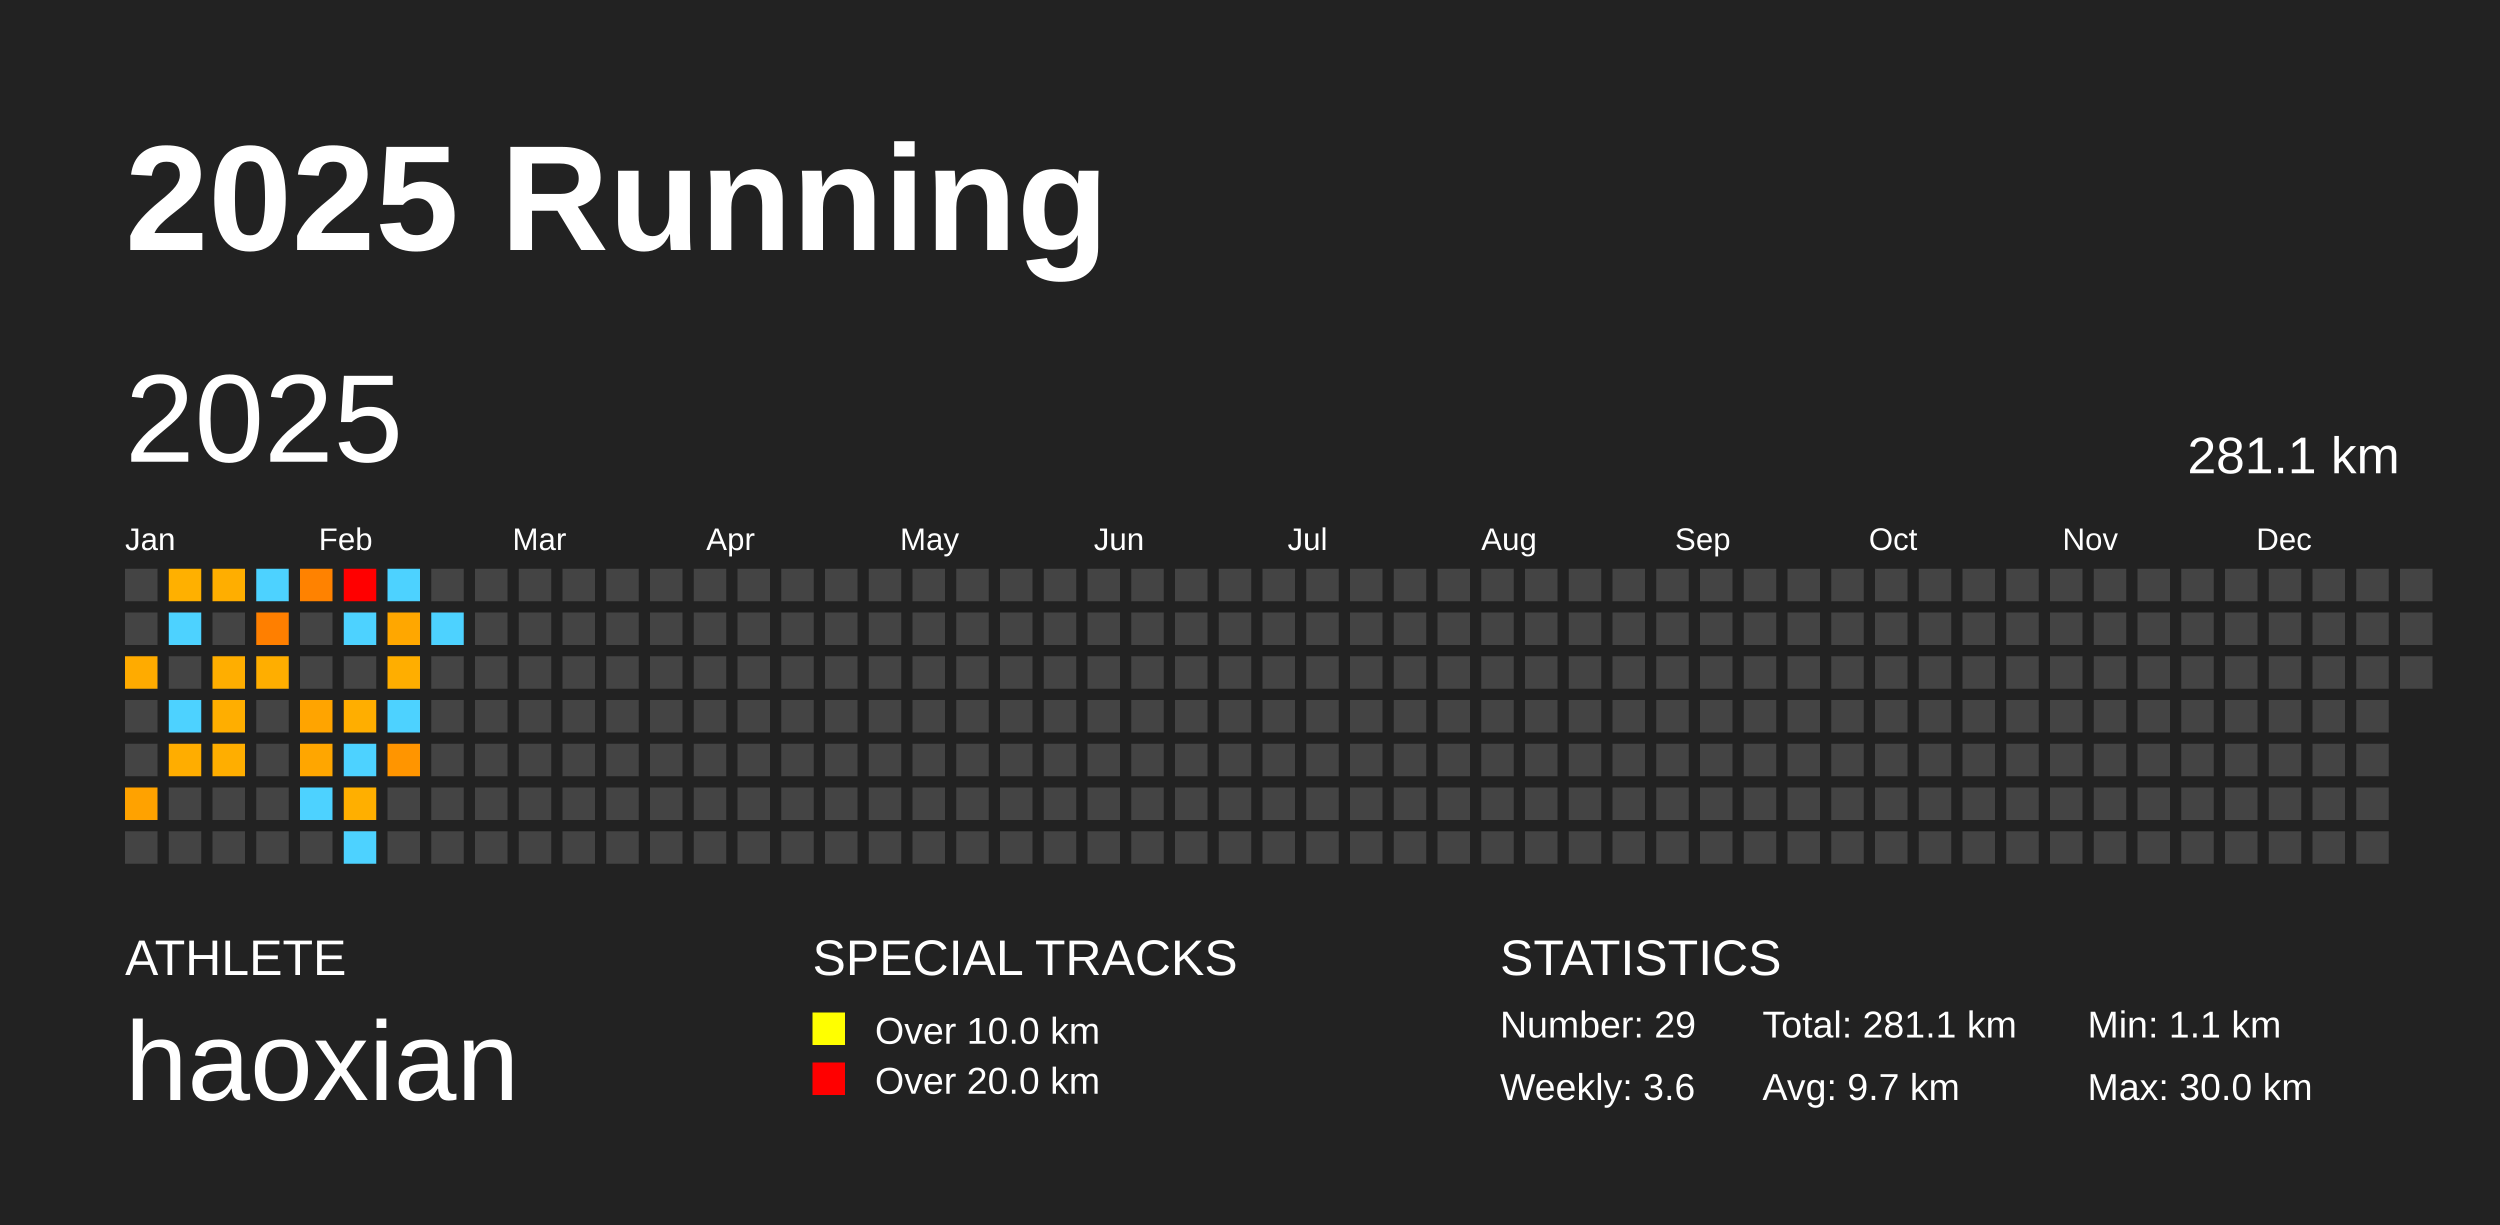
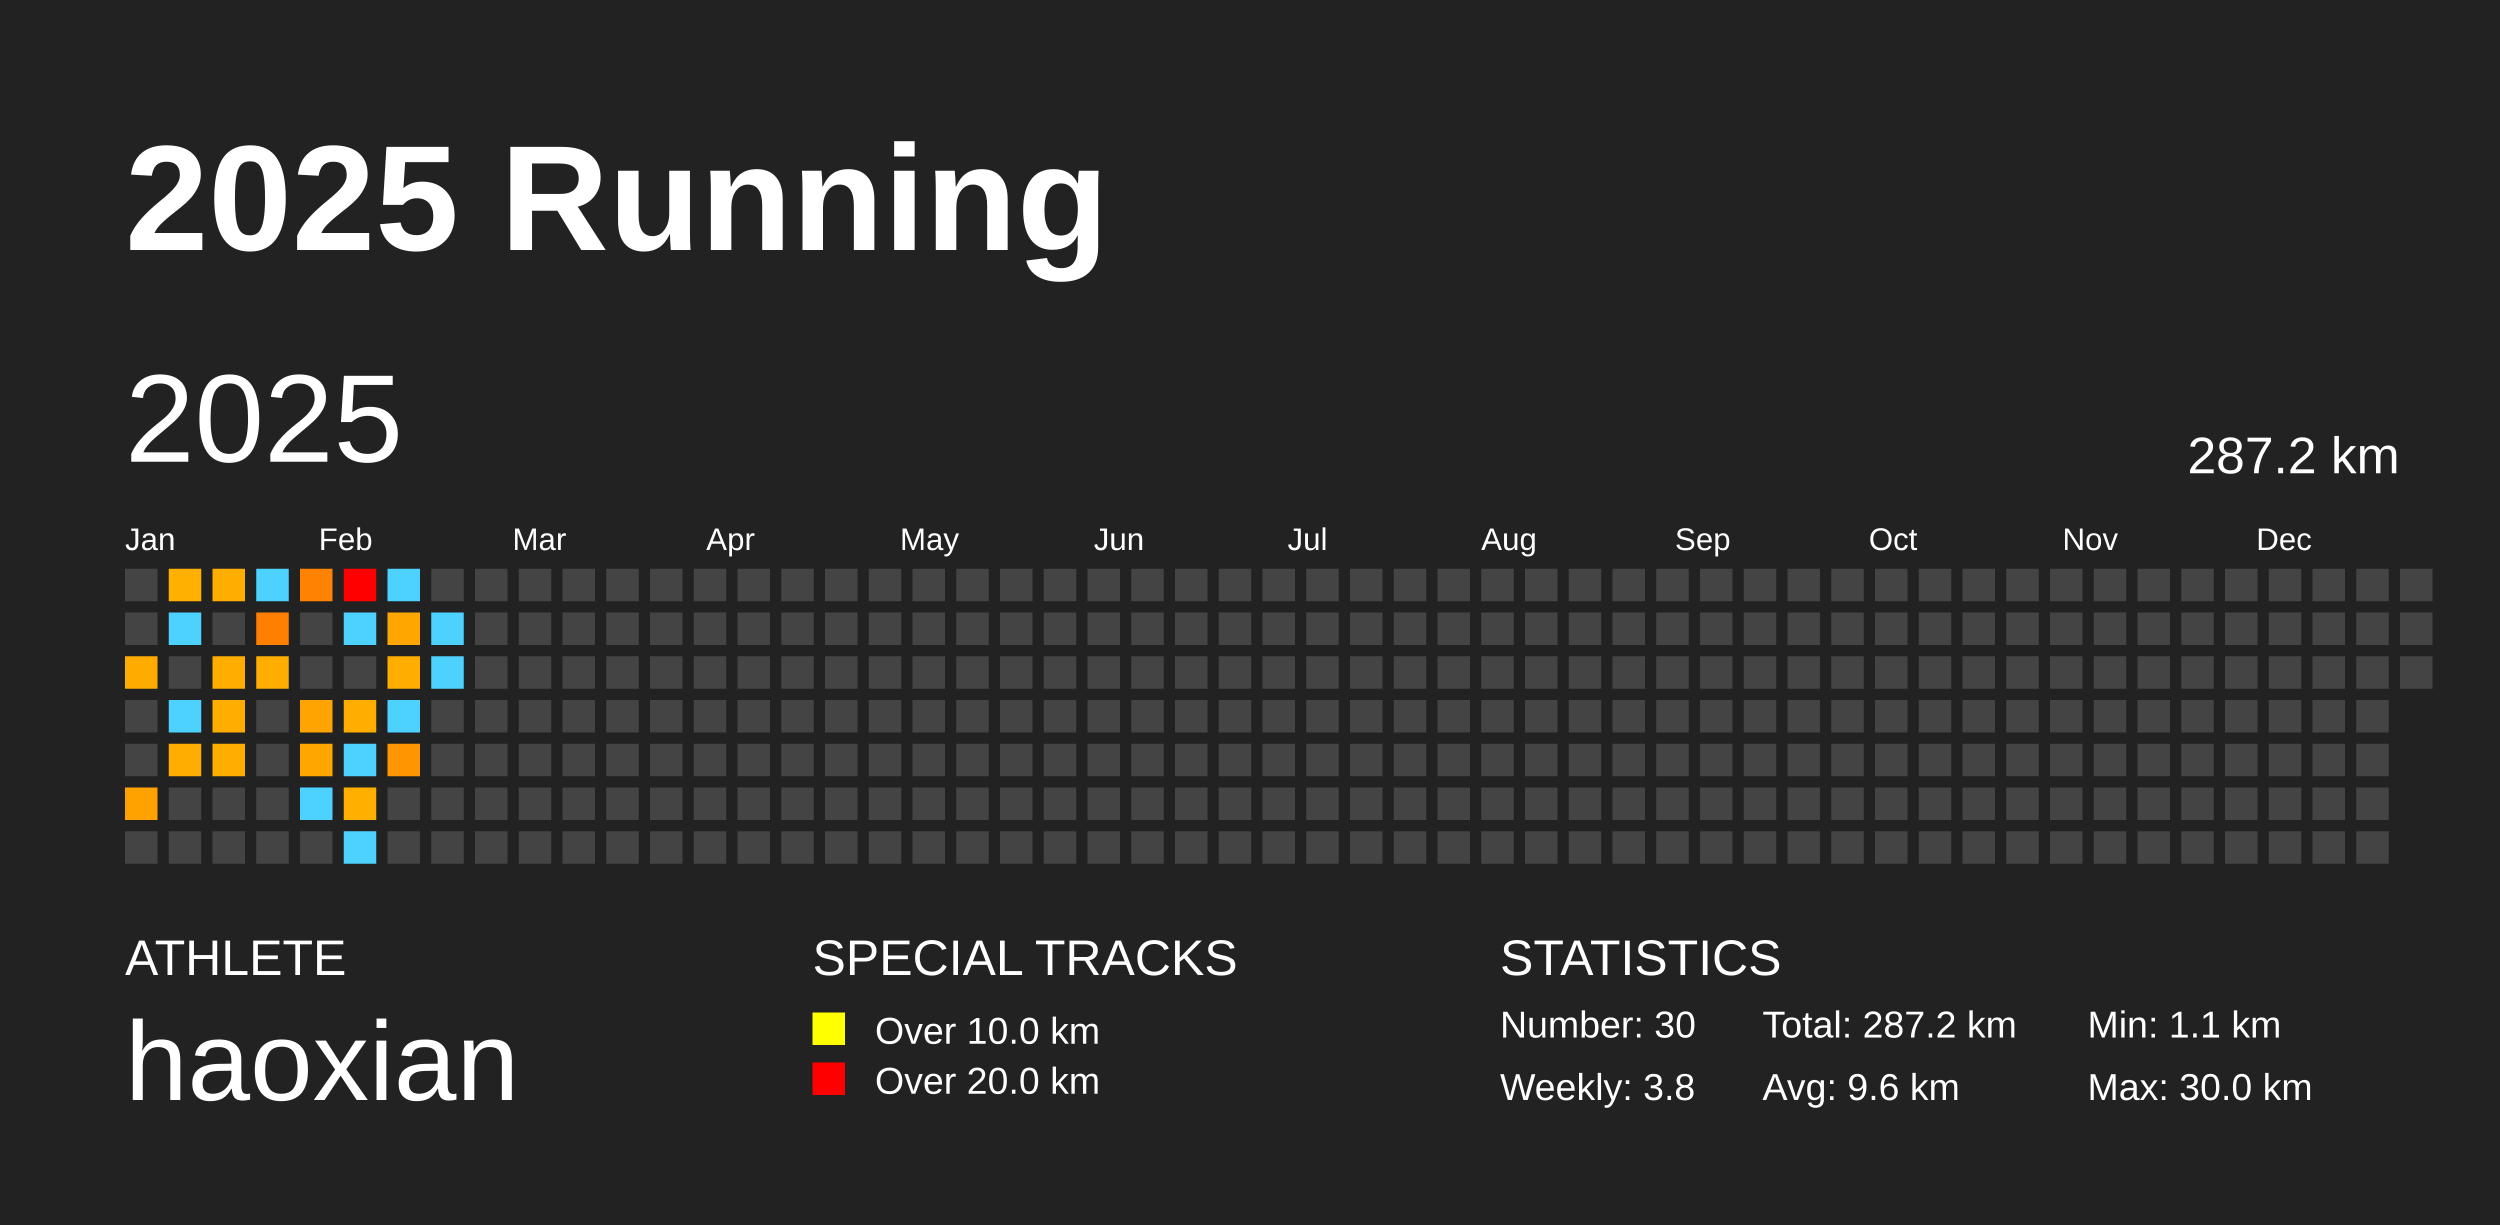
<svg xmlns="http://www.w3.org/2000/svg" baseProfile="full" height="98mm" version="1.1" viewBox="0,0,200,98" width="200mm">
  <defs />
  <rect fill="#222222" height="98" width="200" x="0" y="0" />
  <text fill="#FFFFFF" style="font-size:12px; font-family:Arial; font-weight:bold;" x="10" y="20">2025 Running</text>
  <text fill="#FFFFFF" style="font-size:4px; font-family:Arial" x="10" y="78">ATHLETE</text>
  <text fill="#FFFFFF" style="font-size:9px; font-family:Arial" x="10" y="88">haoxian</text>
  <text fill="#FFFFFF" style="font-size:4px; font-family:Arial" x="65" y="78">SPECIAL TRACKS</text>
  <rect fill="yellow" height="2.6" width="2.6" x="65" y="81" />
  <text fill="#FFFFFF" style="font-size:3px; font-family:Arial" x="70" y="83.5">Over 10.0 km</text>
  <rect fill="red" height="2.6" width="2.6" x="65" y="85" />
  <text fill="#FFFFFF" style="font-size:3px; font-family:Arial" x="70" y="87.5">Over 20.0 km</text>
  <text fill="#FFFFFF" style="font-size:4px; font-family:Arial" x="120" y="78">STATISTICS</text>
-   <text fill="#FFFFFF" style="font-size:3px; font-family:Arial" x="120" y="83">Number: 29</text>
-   <text fill="#FFFFFF" style="font-size:3px; font-family:Arial" x="120" y="88">Weekly: 3.6</text>
-   <text fill="#FFFFFF" style="font-size:3px; font-family:Arial" x="141" y="83">Total: 281.1 km</text>
-   <text fill="#FFFFFF" style="font-size:3px; font-family:Arial" x="141" y="88">Avg: 9.7 km</text>
+   <text fill="#FFFFFF" style="font-size:3px; font-family:Arial" x="120" y="83">Number: 30</text>
+   <text fill="#FFFFFF" style="font-size:3px; font-family:Arial" x="120" y="88">Weekly: 3.8</text>
+   <text fill="#FFFFFF" style="font-size:3px; font-family:Arial" x="141" y="83">Total: 287.2 km</text>
+   <text fill="#FFFFFF" style="font-size:3px; font-family:Arial" x="141" y="88">Avg: 9.6 km</text>
  <text fill="#FFFFFF" style="font-size:3px; font-family:Arial" x="167" y="83">Min: 1.1 km</text>
  <text fill="#FFFFFF" style="font-size:3px; font-family:Arial" x="167" y="88">Max: 30.0 km</text>
  <text dominant-baseline="hanging" fill="#FFFFFF" style="font-size:10.0px; font-family:Arial;" x="10" y="30">2025</text>
-   <text dominant-baseline="hanging" fill="#FFFFFF" style="font-size:4.125px; font-family:Arial;" x="175" y="35">281.1 km</text>
+   <text dominant-baseline="hanging" fill="#FFFFFF" style="font-size:4.125px; font-family:Arial;" x="175" y="35">287.2 km</text>
  <text fill="#FFFFFF" style="font-size:2.5px; font-family:Arial" x="10.0" y="44">Jan</text>
  <text fill="#FFFFFF" style="font-size:2.5px; font-family:Arial" x="25.5" y="44">Feb</text>
  <text fill="#FFFFFF" style="font-size:2.5px; font-family:Arial" x="41.0" y="44">Mar</text>
  <text fill="#FFFFFF" style="font-size:2.5px; font-family:Arial" x="56.5" y="44">Apr</text>
  <text fill="#FFFFFF" style="font-size:2.5px; font-family:Arial" x="72.0" y="44">May</text>
  <text fill="#FFFFFF" style="font-size:2.5px; font-family:Arial" x="87.5" y="44">Jun</text>
  <text fill="#FFFFFF" style="font-size:2.5px; font-family:Arial" x="103.0" y="44">Jul</text>
  <text fill="#FFFFFF" style="font-size:2.5px; font-family:Arial" x="118.5" y="44">Aug</text>
  <text fill="#FFFFFF" style="font-size:2.5px; font-family:Arial" x="134.0" y="44">Sep</text>
  <text fill="#FFFFFF" style="font-size:2.5px; font-family:Arial" x="149.5" y="44">Oct</text>
  <text fill="#FFFFFF" style="font-size:2.5px; font-family:Arial" x="165.0" y="44">Nov</text>
  <text fill="#FFFFFF" style="font-size:2.5px; font-family:Arial" x="180.5" y="44">Dec</text>
  <rect fill="#444444" height="2.6" width="2.6" x="10.0" y="45.5" />
  <rect fill="#444444" height="2.6" width="2.6" x="10.0" y="49.0" />
  <rect fill="#ffab00" height="2.6" width="2.6" x="10.0" y="52.5" />
  <rect fill="#444444" height="2.6" width="2.6" x="10.0" y="56.0" />
  <rect fill="#444444" height="2.6" width="2.6" x="10.0" y="59.5" />
  <rect fill="#ffa200" height="2.6" width="2.6" x="10.0" y="63.0" />
  <rect fill="#444444" height="2.6" width="2.6" x="10.0" y="66.5" />
  <rect fill="#ffb000" height="2.6" width="2.6" x="13.5" y="45.5" />
  <rect fill="#4dd2ff" height="2.6" width="2.6" x="13.5" y="49.0" />
  <rect fill="#444444" height="2.6" width="2.6" x="13.5" y="52.5" />
  <rect fill="#4dd2ff" height="2.6" width="2.6" x="13.5" y="56.0" />
  <rect fill="#ffad00" height="2.6" width="2.6" x="13.5" y="59.5" />
  <rect fill="#444444" height="2.6" width="2.6" x="13.5" y="63.0" />
  <rect fill="#444444" height="2.6" width="2.6" x="13.5" y="66.5" />
  <rect fill="#ffae00" height="2.6" width="2.6" x="17.0" y="45.5" />
  <rect fill="#444444" height="2.6" width="2.6" x="17.0" y="49.0" />
  <rect fill="#ffae00" height="2.6" width="2.6" x="17.0" y="52.5" />
  <rect fill="#ffae00" height="2.6" width="2.6" x="17.0" y="56.0" />
  <rect fill="#ffae00" height="2.6" width="2.6" x="17.0" y="59.5" />
  <rect fill="#444444" height="2.6" width="2.6" x="17.0" y="63.0" />
  <rect fill="#444444" height="2.6" width="2.6" x="17.0" y="66.5" />
  <rect fill="#4dd2ff" height="2.6" width="2.6" x="20.5" y="45.5" />
  <rect fill="#ff7f00" height="2.6" width="2.6" x="20.5" y="49.0" />
  <rect fill="#ffae00" height="2.6" width="2.6" x="20.5" y="52.5" />
  <rect fill="#444444" height="2.6" width="2.6" x="20.5" y="56.0" />
  <rect fill="#444444" height="2.6" width="2.6" x="20.5" y="59.5" />
  <rect fill="#444444" height="2.6" width="2.6" x="20.5" y="63.0" />
  <rect fill="#444444" height="2.6" width="2.6" x="20.5" y="66.5" />
  <rect fill="#ff8200" height="2.6" width="2.6" x="24.0" y="45.5" />
  <rect fill="#444444" height="2.6" width="2.6" x="24.0" y="49.0" />
  <rect fill="#444444" height="2.6" width="2.6" x="24.0" y="52.5" />
  <rect fill="#ffa400" height="2.6" width="2.6" x="24.0" y="56.0" />
  <rect fill="#ffa600" height="2.6" width="2.6" x="24.0" y="59.5" />
  <rect fill="#4dd2ff" height="2.6" width="2.6" x="24.0" y="63.0" />
  <rect fill="#444444" height="2.6" width="2.6" x="24.0" y="66.5" />
  <rect fill="red" height="2.6" width="2.6" x="27.5" y="45.5" />
  <rect fill="#4dd2ff" height="2.6" width="2.6" x="27.5" y="49.0" />
  <rect fill="#444444" height="2.6" width="2.6" x="27.5" y="52.5" />
  <rect fill="#ffae00" height="2.6" width="2.6" x="27.5" y="56.0" />
  <rect fill="#4dd2ff" height="2.6" width="2.6" x="27.5" y="59.5" />
  <rect fill="#ffaf00" height="2.6" width="2.6" x="27.5" y="63.0" />
  <rect fill="#4dd2ff" height="2.6" width="2.6" x="27.5" y="66.5" />
  <rect fill="#4dd2ff" height="2.6" width="2.6" x="31.0" y="45.5" />
  <rect fill="#ffa700" height="2.6" width="2.6" x="31.0" y="49.0" />
  <rect fill="#ffae00" height="2.6" width="2.6" x="31.0" y="52.5" />
  <rect fill="#4dd2ff" height="2.6" width="2.6" x="31.0" y="56.0" />
  <rect fill="#ff9500" height="2.6" width="2.6" x="31.0" y="59.5" />
  <rect fill="#444444" height="2.6" width="2.6" x="31.0" y="63.0" />
  <rect fill="#444444" height="2.6" width="2.6" x="31.0" y="66.5" />
  <rect fill="#444444" height="2.6" width="2.6" x="34.5" y="45.5" />
  <rect fill="#4dd2ff" height="2.6" width="2.6" x="34.5" y="49.0" />
-   <rect fill="#444444" height="2.6" width="2.6" x="34.5" y="52.5" />
+   <rect fill="#4dd2ff" height="2.6" width="2.6" x="34.5" y="52.5" />
  <rect fill="#444444" height="2.6" width="2.6" x="34.5" y="56.0" />
  <rect fill="#444444" height="2.6" width="2.6" x="34.5" y="59.5" />
  <rect fill="#444444" height="2.6" width="2.6" x="34.5" y="63.0" />
  <rect fill="#444444" height="2.6" width="2.6" x="34.5" y="66.5" />
  <rect fill="#444444" height="2.6" width="2.6" x="38.0" y="45.5" />
  <rect fill="#444444" height="2.6" width="2.6" x="38.0" y="49.0" />
  <rect fill="#444444" height="2.6" width="2.6" x="38.0" y="52.5" />
  <rect fill="#444444" height="2.6" width="2.6" x="38.0" y="56.0" />
  <rect fill="#444444" height="2.6" width="2.6" x="38.0" y="59.5" />
  <rect fill="#444444" height="2.6" width="2.6" x="38.0" y="63.0" />
  <rect fill="#444444" height="2.6" width="2.6" x="38.0" y="66.5" />
  <rect fill="#444444" height="2.6" width="2.6" x="41.5" y="45.5" />
  <rect fill="#444444" height="2.6" width="2.6" x="41.5" y="49.0" />
  <rect fill="#444444" height="2.6" width="2.6" x="41.5" y="52.5" />
  <rect fill="#444444" height="2.6" width="2.6" x="41.5" y="56.0" />
  <rect fill="#444444" height="2.6" width="2.6" x="41.5" y="59.5" />
  <rect fill="#444444" height="2.6" width="2.6" x="41.5" y="63.0" />
  <rect fill="#444444" height="2.6" width="2.6" x="41.5" y="66.5" />
  <rect fill="#444444" height="2.6" width="2.6" x="45.0" y="45.5" />
  <rect fill="#444444" height="2.6" width="2.6" x="45.0" y="49.0" />
  <rect fill="#444444" height="2.6" width="2.6" x="45.0" y="52.5" />
  <rect fill="#444444" height="2.6" width="2.6" x="45.0" y="56.0" />
  <rect fill="#444444" height="2.6" width="2.6" x="45.0" y="59.5" />
  <rect fill="#444444" height="2.6" width="2.6" x="45.0" y="63.0" />
  <rect fill="#444444" height="2.6" width="2.6" x="45.0" y="66.5" />
  <rect fill="#444444" height="2.6" width="2.6" x="48.5" y="45.5" />
  <rect fill="#444444" height="2.6" width="2.6" x="48.5" y="49.0" />
  <rect fill="#444444" height="2.6" width="2.6" x="48.5" y="52.5" />
  <rect fill="#444444" height="2.6" width="2.6" x="48.5" y="56.0" />
  <rect fill="#444444" height="2.6" width="2.6" x="48.5" y="59.5" />
  <rect fill="#444444" height="2.6" width="2.6" x="48.5" y="63.0" />
  <rect fill="#444444" height="2.6" width="2.6" x="48.5" y="66.5" />
  <rect fill="#444444" height="2.6" width="2.6" x="52.0" y="45.5" />
  <rect fill="#444444" height="2.6" width="2.6" x="52.0" y="49.0" />
  <rect fill="#444444" height="2.6" width="2.6" x="52.0" y="52.5" />
  <rect fill="#444444" height="2.6" width="2.6" x="52.0" y="56.0" />
  <rect fill="#444444" height="2.6" width="2.6" x="52.0" y="59.5" />
  <rect fill="#444444" height="2.6" width="2.6" x="52.0" y="63.0" />
  <rect fill="#444444" height="2.6" width="2.6" x="52.0" y="66.5" />
  <rect fill="#444444" height="2.6" width="2.6" x="55.5" y="45.5" />
  <rect fill="#444444" height="2.6" width="2.6" x="55.5" y="49.0" />
  <rect fill="#444444" height="2.6" width="2.6" x="55.5" y="52.5" />
  <rect fill="#444444" height="2.6" width="2.6" x="55.5" y="56.0" />
  <rect fill="#444444" height="2.6" width="2.6" x="55.5" y="59.5" />
  <rect fill="#444444" height="2.6" width="2.6" x="55.5" y="63.0" />
  <rect fill="#444444" height="2.6" width="2.6" x="55.5" y="66.5" />
  <rect fill="#444444" height="2.6" width="2.6" x="59.0" y="45.5" />
  <rect fill="#444444" height="2.6" width="2.6" x="59.0" y="49.0" />
  <rect fill="#444444" height="2.6" width="2.6" x="59.0" y="52.5" />
  <rect fill="#444444" height="2.6" width="2.6" x="59.0" y="56.0" />
  <rect fill="#444444" height="2.6" width="2.6" x="59.0" y="59.5" />
  <rect fill="#444444" height="2.6" width="2.6" x="59.0" y="63.0" />
  <rect fill="#444444" height="2.6" width="2.6" x="59.0" y="66.5" />
  <rect fill="#444444" height="2.6" width="2.6" x="62.5" y="45.5" />
  <rect fill="#444444" height="2.6" width="2.6" x="62.5" y="49.0" />
  <rect fill="#444444" height="2.6" width="2.6" x="62.5" y="52.5" />
  <rect fill="#444444" height="2.6" width="2.6" x="62.5" y="56.0" />
  <rect fill="#444444" height="2.6" width="2.6" x="62.5" y="59.5" />
  <rect fill="#444444" height="2.6" width="2.6" x="62.5" y="63.0" />
  <rect fill="#444444" height="2.6" width="2.6" x="62.5" y="66.5" />
  <rect fill="#444444" height="2.6" width="2.6" x="66.0" y="45.5" />
  <rect fill="#444444" height="2.6" width="2.6" x="66.0" y="49.0" />
  <rect fill="#444444" height="2.6" width="2.6" x="66.0" y="52.5" />
  <rect fill="#444444" height="2.6" width="2.6" x="66.0" y="56.0" />
  <rect fill="#444444" height="2.6" width="2.6" x="66.0" y="59.5" />
  <rect fill="#444444" height="2.6" width="2.6" x="66.0" y="63.0" />
  <rect fill="#444444" height="2.6" width="2.6" x="66.0" y="66.5" />
  <rect fill="#444444" height="2.6" width="2.6" x="69.5" y="45.5" />
  <rect fill="#444444" height="2.6" width="2.6" x="69.5" y="49.0" />
  <rect fill="#444444" height="2.6" width="2.6" x="69.5" y="52.5" />
  <rect fill="#444444" height="2.6" width="2.6" x="69.5" y="56.0" />
  <rect fill="#444444" height="2.6" width="2.6" x="69.5" y="59.5" />
  <rect fill="#444444" height="2.6" width="2.6" x="69.5" y="63.0" />
  <rect fill="#444444" height="2.6" width="2.6" x="69.5" y="66.5" />
  <rect fill="#444444" height="2.6" width="2.6" x="73.0" y="45.5" />
  <rect fill="#444444" height="2.6" width="2.6" x="73.0" y="49.0" />
  <rect fill="#444444" height="2.6" width="2.6" x="73.0" y="52.5" />
  <rect fill="#444444" height="2.6" width="2.6" x="73.0" y="56.0" />
  <rect fill="#444444" height="2.6" width="2.6" x="73.0" y="59.5" />
  <rect fill="#444444" height="2.6" width="2.6" x="73.0" y="63.0" />
  <rect fill="#444444" height="2.6" width="2.6" x="73.0" y="66.5" />
  <rect fill="#444444" height="2.6" width="2.6" x="76.5" y="45.5" />
  <rect fill="#444444" height="2.6" width="2.6" x="76.5" y="49.0" />
  <rect fill="#444444" height="2.6" width="2.6" x="76.5" y="52.5" />
  <rect fill="#444444" height="2.6" width="2.6" x="76.5" y="56.0" />
  <rect fill="#444444" height="2.6" width="2.6" x="76.5" y="59.5" />
  <rect fill="#444444" height="2.6" width="2.6" x="76.5" y="63.0" />
  <rect fill="#444444" height="2.6" width="2.6" x="76.5" y="66.5" />
  <rect fill="#444444" height="2.6" width="2.6" x="80.0" y="45.5" />
  <rect fill="#444444" height="2.6" width="2.6" x="80.0" y="49.0" />
  <rect fill="#444444" height="2.6" width="2.6" x="80.0" y="52.5" />
  <rect fill="#444444" height="2.6" width="2.6" x="80.0" y="56.0" />
  <rect fill="#444444" height="2.6" width="2.6" x="80.0" y="59.5" />
  <rect fill="#444444" height="2.6" width="2.6" x="80.0" y="63.0" />
  <rect fill="#444444" height="2.6" width="2.6" x="80.0" y="66.5" />
  <rect fill="#444444" height="2.6" width="2.6" x="83.5" y="45.5" />
  <rect fill="#444444" height="2.6" width="2.6" x="83.5" y="49.0" />
  <rect fill="#444444" height="2.6" width="2.6" x="83.5" y="52.5" />
  <rect fill="#444444" height="2.6" width="2.6" x="83.5" y="56.0" />
  <rect fill="#444444" height="2.6" width="2.6" x="83.5" y="59.5" />
  <rect fill="#444444" height="2.6" width="2.6" x="83.5" y="63.0" />
  <rect fill="#444444" height="2.6" width="2.6" x="83.5" y="66.5" />
  <rect fill="#444444" height="2.6" width="2.6" x="87.0" y="45.5" />
  <rect fill="#444444" height="2.6" width="2.6" x="87.0" y="49.0" />
  <rect fill="#444444" height="2.6" width="2.6" x="87.0" y="52.5" />
  <rect fill="#444444" height="2.6" width="2.6" x="87.0" y="56.0" />
  <rect fill="#444444" height="2.6" width="2.6" x="87.0" y="59.5" />
  <rect fill="#444444" height="2.6" width="2.6" x="87.0" y="63.0" />
  <rect fill="#444444" height="2.6" width="2.6" x="87.0" y="66.5" />
  <rect fill="#444444" height="2.6" width="2.6" x="90.5" y="45.5" />
  <rect fill="#444444" height="2.6" width="2.6" x="90.5" y="49.0" />
  <rect fill="#444444" height="2.6" width="2.6" x="90.5" y="52.5" />
  <rect fill="#444444" height="2.6" width="2.6" x="90.5" y="56.0" />
  <rect fill="#444444" height="2.6" width="2.6" x="90.5" y="59.5" />
  <rect fill="#444444" height="2.6" width="2.6" x="90.5" y="63.0" />
  <rect fill="#444444" height="2.6" width="2.6" x="90.5" y="66.5" />
  <rect fill="#444444" height="2.6" width="2.6" x="94.0" y="45.5" />
  <rect fill="#444444" height="2.6" width="2.6" x="94.0" y="49.0" />
  <rect fill="#444444" height="2.6" width="2.6" x="94.0" y="52.5" />
  <rect fill="#444444" height="2.6" width="2.6" x="94.0" y="56.0" />
  <rect fill="#444444" height="2.6" width="2.6" x="94.0" y="59.5" />
  <rect fill="#444444" height="2.6" width="2.6" x="94.0" y="63.0" />
  <rect fill="#444444" height="2.6" width="2.6" x="94.0" y="66.5" />
  <rect fill="#444444" height="2.6" width="2.6" x="97.5" y="45.5" />
  <rect fill="#444444" height="2.6" width="2.6" x="97.5" y="49.0" />
  <rect fill="#444444" height="2.6" width="2.6" x="97.5" y="52.5" />
  <rect fill="#444444" height="2.6" width="2.6" x="97.5" y="56.0" />
  <rect fill="#444444" height="2.6" width="2.6" x="97.5" y="59.5" />
  <rect fill="#444444" height="2.6" width="2.6" x="97.5" y="63.0" />
  <rect fill="#444444" height="2.6" width="2.6" x="97.5" y="66.5" />
  <rect fill="#444444" height="2.6" width="2.6" x="101.0" y="45.5" />
  <rect fill="#444444" height="2.6" width="2.6" x="101.0" y="49.0" />
  <rect fill="#444444" height="2.6" width="2.6" x="101.0" y="52.5" />
  <rect fill="#444444" height="2.6" width="2.6" x="101.0" y="56.0" />
  <rect fill="#444444" height="2.6" width="2.6" x="101.0" y="59.5" />
  <rect fill="#444444" height="2.6" width="2.6" x="101.0" y="63.0" />
  <rect fill="#444444" height="2.6" width="2.6" x="101.0" y="66.5" />
  <rect fill="#444444" height="2.6" width="2.6" x="104.5" y="45.5" />
  <rect fill="#444444" height="2.6" width="2.6" x="104.5" y="49.0" />
  <rect fill="#444444" height="2.6" width="2.6" x="104.5" y="52.5" />
  <rect fill="#444444" height="2.6" width="2.6" x="104.5" y="56.0" />
  <rect fill="#444444" height="2.6" width="2.6" x="104.5" y="59.5" />
  <rect fill="#444444" height="2.6" width="2.6" x="104.5" y="63.0" />
  <rect fill="#444444" height="2.6" width="2.6" x="104.5" y="66.5" />
  <rect fill="#444444" height="2.6" width="2.6" x="108.0" y="45.5" />
  <rect fill="#444444" height="2.6" width="2.6" x="108.0" y="49.0" />
  <rect fill="#444444" height="2.6" width="2.6" x="108.0" y="52.5" />
  <rect fill="#444444" height="2.6" width="2.6" x="108.0" y="56.0" />
  <rect fill="#444444" height="2.6" width="2.6" x="108.0" y="59.5" />
  <rect fill="#444444" height="2.6" width="2.6" x="108.0" y="63.0" />
  <rect fill="#444444" height="2.6" width="2.6" x="108.0" y="66.5" />
  <rect fill="#444444" height="2.6" width="2.6" x="111.5" y="45.5" />
  <rect fill="#444444" height="2.6" width="2.6" x="111.5" y="49.0" />
  <rect fill="#444444" height="2.6" width="2.6" x="111.5" y="52.5" />
  <rect fill="#444444" height="2.6" width="2.6" x="111.5" y="56.0" />
  <rect fill="#444444" height="2.6" width="2.6" x="111.5" y="59.5" />
  <rect fill="#444444" height="2.6" width="2.6" x="111.5" y="63.0" />
  <rect fill="#444444" height="2.6" width="2.6" x="111.5" y="66.5" />
  <rect fill="#444444" height="2.6" width="2.6" x="115.0" y="45.5" />
  <rect fill="#444444" height="2.6" width="2.6" x="115.0" y="49.0" />
  <rect fill="#444444" height="2.6" width="2.6" x="115.0" y="52.5" />
  <rect fill="#444444" height="2.6" width="2.6" x="115.0" y="56.0" />
  <rect fill="#444444" height="2.6" width="2.6" x="115.0" y="59.5" />
  <rect fill="#444444" height="2.6" width="2.6" x="115.0" y="63.0" />
  <rect fill="#444444" height="2.6" width="2.6" x="115.0" y="66.5" />
  <rect fill="#444444" height="2.6" width="2.6" x="118.5" y="45.5" />
  <rect fill="#444444" height="2.6" width="2.6" x="118.5" y="49.0" />
  <rect fill="#444444" height="2.6" width="2.6" x="118.5" y="52.5" />
  <rect fill="#444444" height="2.6" width="2.6" x="118.5" y="56.0" />
  <rect fill="#444444" height="2.6" width="2.6" x="118.5" y="59.5" />
  <rect fill="#444444" height="2.6" width="2.6" x="118.5" y="63.0" />
  <rect fill="#444444" height="2.6" width="2.6" x="118.5" y="66.5" />
  <rect fill="#444444" height="2.6" width="2.6" x="122.0" y="45.5" />
  <rect fill="#444444" height="2.6" width="2.6" x="122.0" y="49.0" />
  <rect fill="#444444" height="2.6" width="2.6" x="122.0" y="52.5" />
  <rect fill="#444444" height="2.6" width="2.6" x="122.0" y="56.0" />
  <rect fill="#444444" height="2.6" width="2.6" x="122.0" y="59.5" />
  <rect fill="#444444" height="2.6" width="2.6" x="122.0" y="63.0" />
  <rect fill="#444444" height="2.6" width="2.6" x="122.0" y="66.5" />
  <rect fill="#444444" height="2.6" width="2.6" x="125.5" y="45.5" />
  <rect fill="#444444" height="2.6" width="2.6" x="125.5" y="49.0" />
  <rect fill="#444444" height="2.6" width="2.6" x="125.5" y="52.5" />
  <rect fill="#444444" height="2.6" width="2.6" x="125.5" y="56.0" />
  <rect fill="#444444" height="2.6" width="2.6" x="125.5" y="59.5" />
  <rect fill="#444444" height="2.6" width="2.6" x="125.5" y="63.0" />
  <rect fill="#444444" height="2.6" width="2.6" x="125.5" y="66.5" />
  <rect fill="#444444" height="2.6" width="2.6" x="129.0" y="45.5" />
  <rect fill="#444444" height="2.6" width="2.6" x="129.0" y="49.0" />
  <rect fill="#444444" height="2.6" width="2.6" x="129.0" y="52.5" />
  <rect fill="#444444" height="2.6" width="2.6" x="129.0" y="56.0" />
  <rect fill="#444444" height="2.6" width="2.6" x="129.0" y="59.5" />
  <rect fill="#444444" height="2.6" width="2.6" x="129.0" y="63.0" />
  <rect fill="#444444" height="2.6" width="2.6" x="129.0" y="66.5" />
  <rect fill="#444444" height="2.6" width="2.6" x="132.5" y="45.5" />
  <rect fill="#444444" height="2.6" width="2.6" x="132.5" y="49.0" />
  <rect fill="#444444" height="2.6" width="2.6" x="132.5" y="52.5" />
  <rect fill="#444444" height="2.6" width="2.6" x="132.5" y="56.0" />
  <rect fill="#444444" height="2.6" width="2.6" x="132.5" y="59.5" />
  <rect fill="#444444" height="2.6" width="2.6" x="132.5" y="63.0" />
  <rect fill="#444444" height="2.6" width="2.6" x="132.5" y="66.5" />
  <rect fill="#444444" height="2.6" width="2.6" x="136.0" y="45.5" />
  <rect fill="#444444" height="2.6" width="2.6" x="136.0" y="49.0" />
  <rect fill="#444444" height="2.6" width="2.6" x="136.0" y="52.5" />
  <rect fill="#444444" height="2.6" width="2.6" x="136.0" y="56.0" />
  <rect fill="#444444" height="2.6" width="2.6" x="136.0" y="59.5" />
  <rect fill="#444444" height="2.6" width="2.6" x="136.0" y="63.0" />
  <rect fill="#444444" height="2.6" width="2.6" x="136.0" y="66.5" />
  <rect fill="#444444" height="2.6" width="2.6" x="139.5" y="45.5" />
  <rect fill="#444444" height="2.6" width="2.6" x="139.5" y="49.0" />
  <rect fill="#444444" height="2.6" width="2.6" x="139.5" y="52.5" />
  <rect fill="#444444" height="2.6" width="2.6" x="139.5" y="56.0" />
  <rect fill="#444444" height="2.6" width="2.6" x="139.5" y="59.5" />
  <rect fill="#444444" height="2.6" width="2.6" x="139.5" y="63.0" />
  <rect fill="#444444" height="2.6" width="2.6" x="139.5" y="66.5" />
  <rect fill="#444444" height="2.6" width="2.6" x="143.0" y="45.5" />
  <rect fill="#444444" height="2.6" width="2.6" x="143.0" y="49.0" />
  <rect fill="#444444" height="2.6" width="2.6" x="143.0" y="52.5" />
  <rect fill="#444444" height="2.6" width="2.6" x="143.0" y="56.0" />
  <rect fill="#444444" height="2.6" width="2.6" x="143.0" y="59.5" />
  <rect fill="#444444" height="2.6" width="2.6" x="143.0" y="63.0" />
  <rect fill="#444444" height="2.6" width="2.6" x="143.0" y="66.5" />
  <rect fill="#444444" height="2.6" width="2.6" x="146.5" y="45.5" />
  <rect fill="#444444" height="2.6" width="2.6" x="146.5" y="49.0" />
  <rect fill="#444444" height="2.6" width="2.6" x="146.5" y="52.5" />
  <rect fill="#444444" height="2.6" width="2.6" x="146.5" y="56.0" />
  <rect fill="#444444" height="2.6" width="2.6" x="146.5" y="59.5" />
  <rect fill="#444444" height="2.6" width="2.6" x="146.5" y="63.0" />
  <rect fill="#444444" height="2.6" width="2.6" x="146.5" y="66.5" />
  <rect fill="#444444" height="2.6" width="2.6" x="150.0" y="45.5" />
  <rect fill="#444444" height="2.6" width="2.6" x="150.0" y="49.0" />
  <rect fill="#444444" height="2.6" width="2.6" x="150.0" y="52.5" />
  <rect fill="#444444" height="2.6" width="2.6" x="150.0" y="56.0" />
  <rect fill="#444444" height="2.6" width="2.6" x="150.0" y="59.5" />
  <rect fill="#444444" height="2.6" width="2.6" x="150.0" y="63.0" />
  <rect fill="#444444" height="2.6" width="2.6" x="150.0" y="66.5" />
  <rect fill="#444444" height="2.6" width="2.6" x="153.5" y="45.5" />
  <rect fill="#444444" height="2.6" width="2.6" x="153.5" y="49.0" />
  <rect fill="#444444" height="2.6" width="2.6" x="153.5" y="52.5" />
  <rect fill="#444444" height="2.6" width="2.6" x="153.5" y="56.0" />
  <rect fill="#444444" height="2.6" width="2.6" x="153.5" y="59.5" />
  <rect fill="#444444" height="2.6" width="2.6" x="153.5" y="63.0" />
  <rect fill="#444444" height="2.6" width="2.6" x="153.5" y="66.5" />
  <rect fill="#444444" height="2.6" width="2.6" x="157.0" y="45.5" />
  <rect fill="#444444" height="2.6" width="2.6" x="157.0" y="49.0" />
  <rect fill="#444444" height="2.6" width="2.6" x="157.0" y="52.5" />
  <rect fill="#444444" height="2.6" width="2.6" x="157.0" y="56.0" />
  <rect fill="#444444" height="2.6" width="2.6" x="157.0" y="59.5" />
  <rect fill="#444444" height="2.6" width="2.6" x="157.0" y="63.0" />
  <rect fill="#444444" height="2.6" width="2.6" x="157.0" y="66.5" />
  <rect fill="#444444" height="2.6" width="2.6" x="160.5" y="45.5" />
  <rect fill="#444444" height="2.6" width="2.6" x="160.5" y="49.0" />
  <rect fill="#444444" height="2.6" width="2.6" x="160.5" y="52.5" />
  <rect fill="#444444" height="2.6" width="2.6" x="160.5" y="56.0" />
  <rect fill="#444444" height="2.6" width="2.6" x="160.5" y="59.5" />
  <rect fill="#444444" height="2.6" width="2.6" x="160.5" y="63.0" />
  <rect fill="#444444" height="2.6" width="2.6" x="160.5" y="66.5" />
  <rect fill="#444444" height="2.6" width="2.6" x="164.0" y="45.5" />
  <rect fill="#444444" height="2.6" width="2.6" x="164.0" y="49.0" />
  <rect fill="#444444" height="2.6" width="2.6" x="164.0" y="52.5" />
  <rect fill="#444444" height="2.6" width="2.6" x="164.0" y="56.0" />
  <rect fill="#444444" height="2.6" width="2.6" x="164.0" y="59.5" />
  <rect fill="#444444" height="2.6" width="2.6" x="164.0" y="63.0" />
  <rect fill="#444444" height="2.6" width="2.6" x="164.0" y="66.5" />
  <rect fill="#444444" height="2.6" width="2.6" x="167.5" y="45.5" />
  <rect fill="#444444" height="2.6" width="2.6" x="167.5" y="49.0" />
  <rect fill="#444444" height="2.6" width="2.6" x="167.5" y="52.5" />
  <rect fill="#444444" height="2.6" width="2.6" x="167.5" y="56.0" />
  <rect fill="#444444" height="2.6" width="2.6" x="167.5" y="59.5" />
  <rect fill="#444444" height="2.6" width="2.6" x="167.5" y="63.0" />
  <rect fill="#444444" height="2.6" width="2.6" x="167.5" y="66.5" />
  <rect fill="#444444" height="2.6" width="2.6" x="171.0" y="45.5" />
  <rect fill="#444444" height="2.6" width="2.6" x="171.0" y="49.0" />
  <rect fill="#444444" height="2.6" width="2.6" x="171.0" y="52.5" />
  <rect fill="#444444" height="2.6" width="2.6" x="171.0" y="56.0" />
  <rect fill="#444444" height="2.6" width="2.6" x="171.0" y="59.5" />
  <rect fill="#444444" height="2.6" width="2.6" x="171.0" y="63.0" />
  <rect fill="#444444" height="2.6" width="2.6" x="171.0" y="66.5" />
  <rect fill="#444444" height="2.6" width="2.6" x="174.5" y="45.5" />
  <rect fill="#444444" height="2.6" width="2.6" x="174.5" y="49.0" />
  <rect fill="#444444" height="2.6" width="2.6" x="174.5" y="52.5" />
  <rect fill="#444444" height="2.6" width="2.6" x="174.5" y="56.0" />
  <rect fill="#444444" height="2.6" width="2.6" x="174.5" y="59.5" />
  <rect fill="#444444" height="2.6" width="2.6" x="174.5" y="63.0" />
  <rect fill="#444444" height="2.6" width="2.6" x="174.5" y="66.5" />
  <rect fill="#444444" height="2.6" width="2.6" x="178.0" y="45.5" />
  <rect fill="#444444" height="2.6" width="2.6" x="178.0" y="49.0" />
  <rect fill="#444444" height="2.6" width="2.6" x="178.0" y="52.5" />
  <rect fill="#444444" height="2.6" width="2.6" x="178.0" y="56.0" />
  <rect fill="#444444" height="2.6" width="2.6" x="178.0" y="59.5" />
  <rect fill="#444444" height="2.6" width="2.6" x="178.0" y="63.0" />
  <rect fill="#444444" height="2.6" width="2.6" x="178.0" y="66.5" />
  <rect fill="#444444" height="2.6" width="2.6" x="181.5" y="45.5" />
  <rect fill="#444444" height="2.6" width="2.6" x="181.5" y="49.0" />
  <rect fill="#444444" height="2.6" width="2.6" x="181.5" y="52.5" />
  <rect fill="#444444" height="2.6" width="2.6" x="181.5" y="56.0" />
  <rect fill="#444444" height="2.6" width="2.6" x="181.5" y="59.5" />
  <rect fill="#444444" height="2.6" width="2.6" x="181.5" y="63.0" />
  <rect fill="#444444" height="2.6" width="2.6" x="181.5" y="66.5" />
  <rect fill="#444444" height="2.6" width="2.6" x="185.0" y="45.5" />
  <rect fill="#444444" height="2.6" width="2.6" x="185.0" y="49.0" />
  <rect fill="#444444" height="2.6" width="2.6" x="185.0" y="52.5" />
  <rect fill="#444444" height="2.6" width="2.6" x="185.0" y="56.0" />
  <rect fill="#444444" height="2.6" width="2.6" x="185.0" y="59.5" />
  <rect fill="#444444" height="2.6" width="2.6" x="185.0" y="63.0" />
  <rect fill="#444444" height="2.6" width="2.6" x="185.0" y="66.5" />
  <rect fill="#444444" height="2.6" width="2.6" x="188.5" y="45.5" />
  <rect fill="#444444" height="2.6" width="2.6" x="188.5" y="49.0" />
  <rect fill="#444444" height="2.6" width="2.6" x="188.5" y="52.5" />
  <rect fill="#444444" height="2.6" width="2.6" x="188.5" y="56.0" />
  <rect fill="#444444" height="2.6" width="2.6" x="188.5" y="59.5" />
  <rect fill="#444444" height="2.6" width="2.6" x="188.5" y="63.0" />
  <rect fill="#444444" height="2.6" width="2.6" x="188.5" y="66.5" />
  <rect fill="#444444" height="2.6" width="2.6" x="192.0" y="45.5" />
  <rect fill="#444444" height="2.6" width="2.6" x="192.0" y="49.0" />
  <rect fill="#444444" height="2.6" width="2.6" x="192.0" y="52.5" />
</svg>
